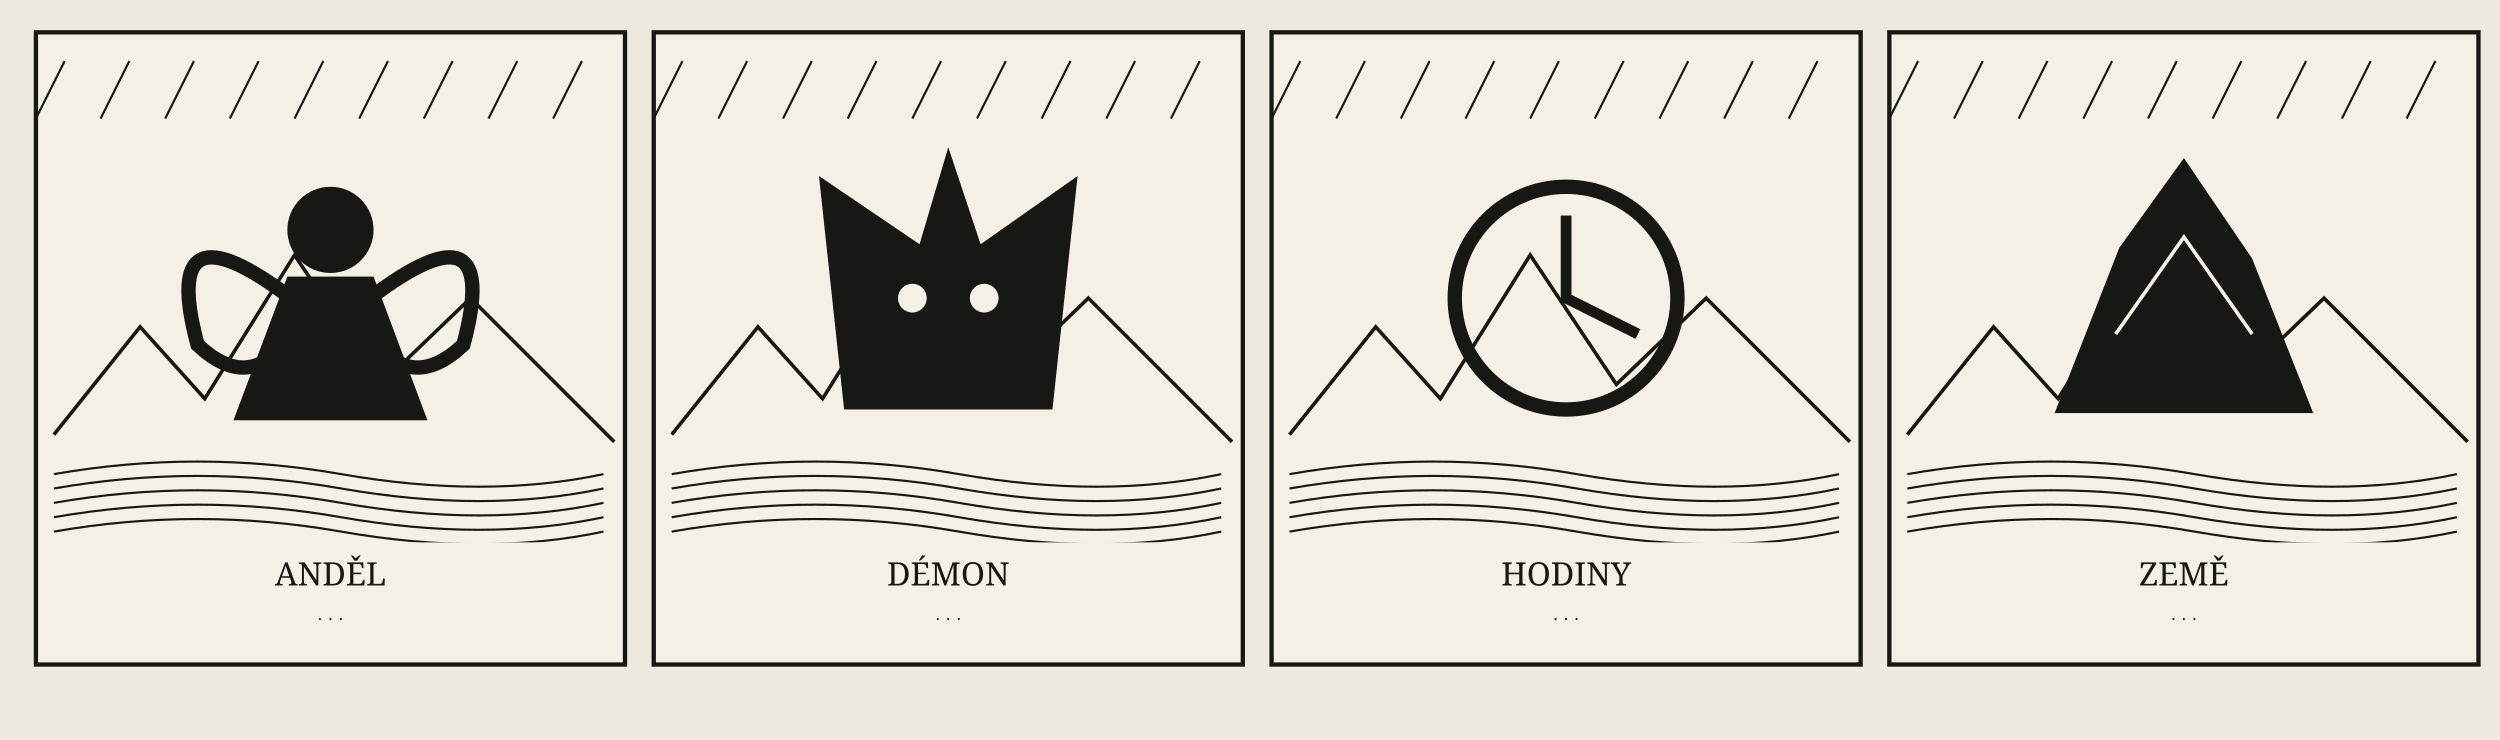
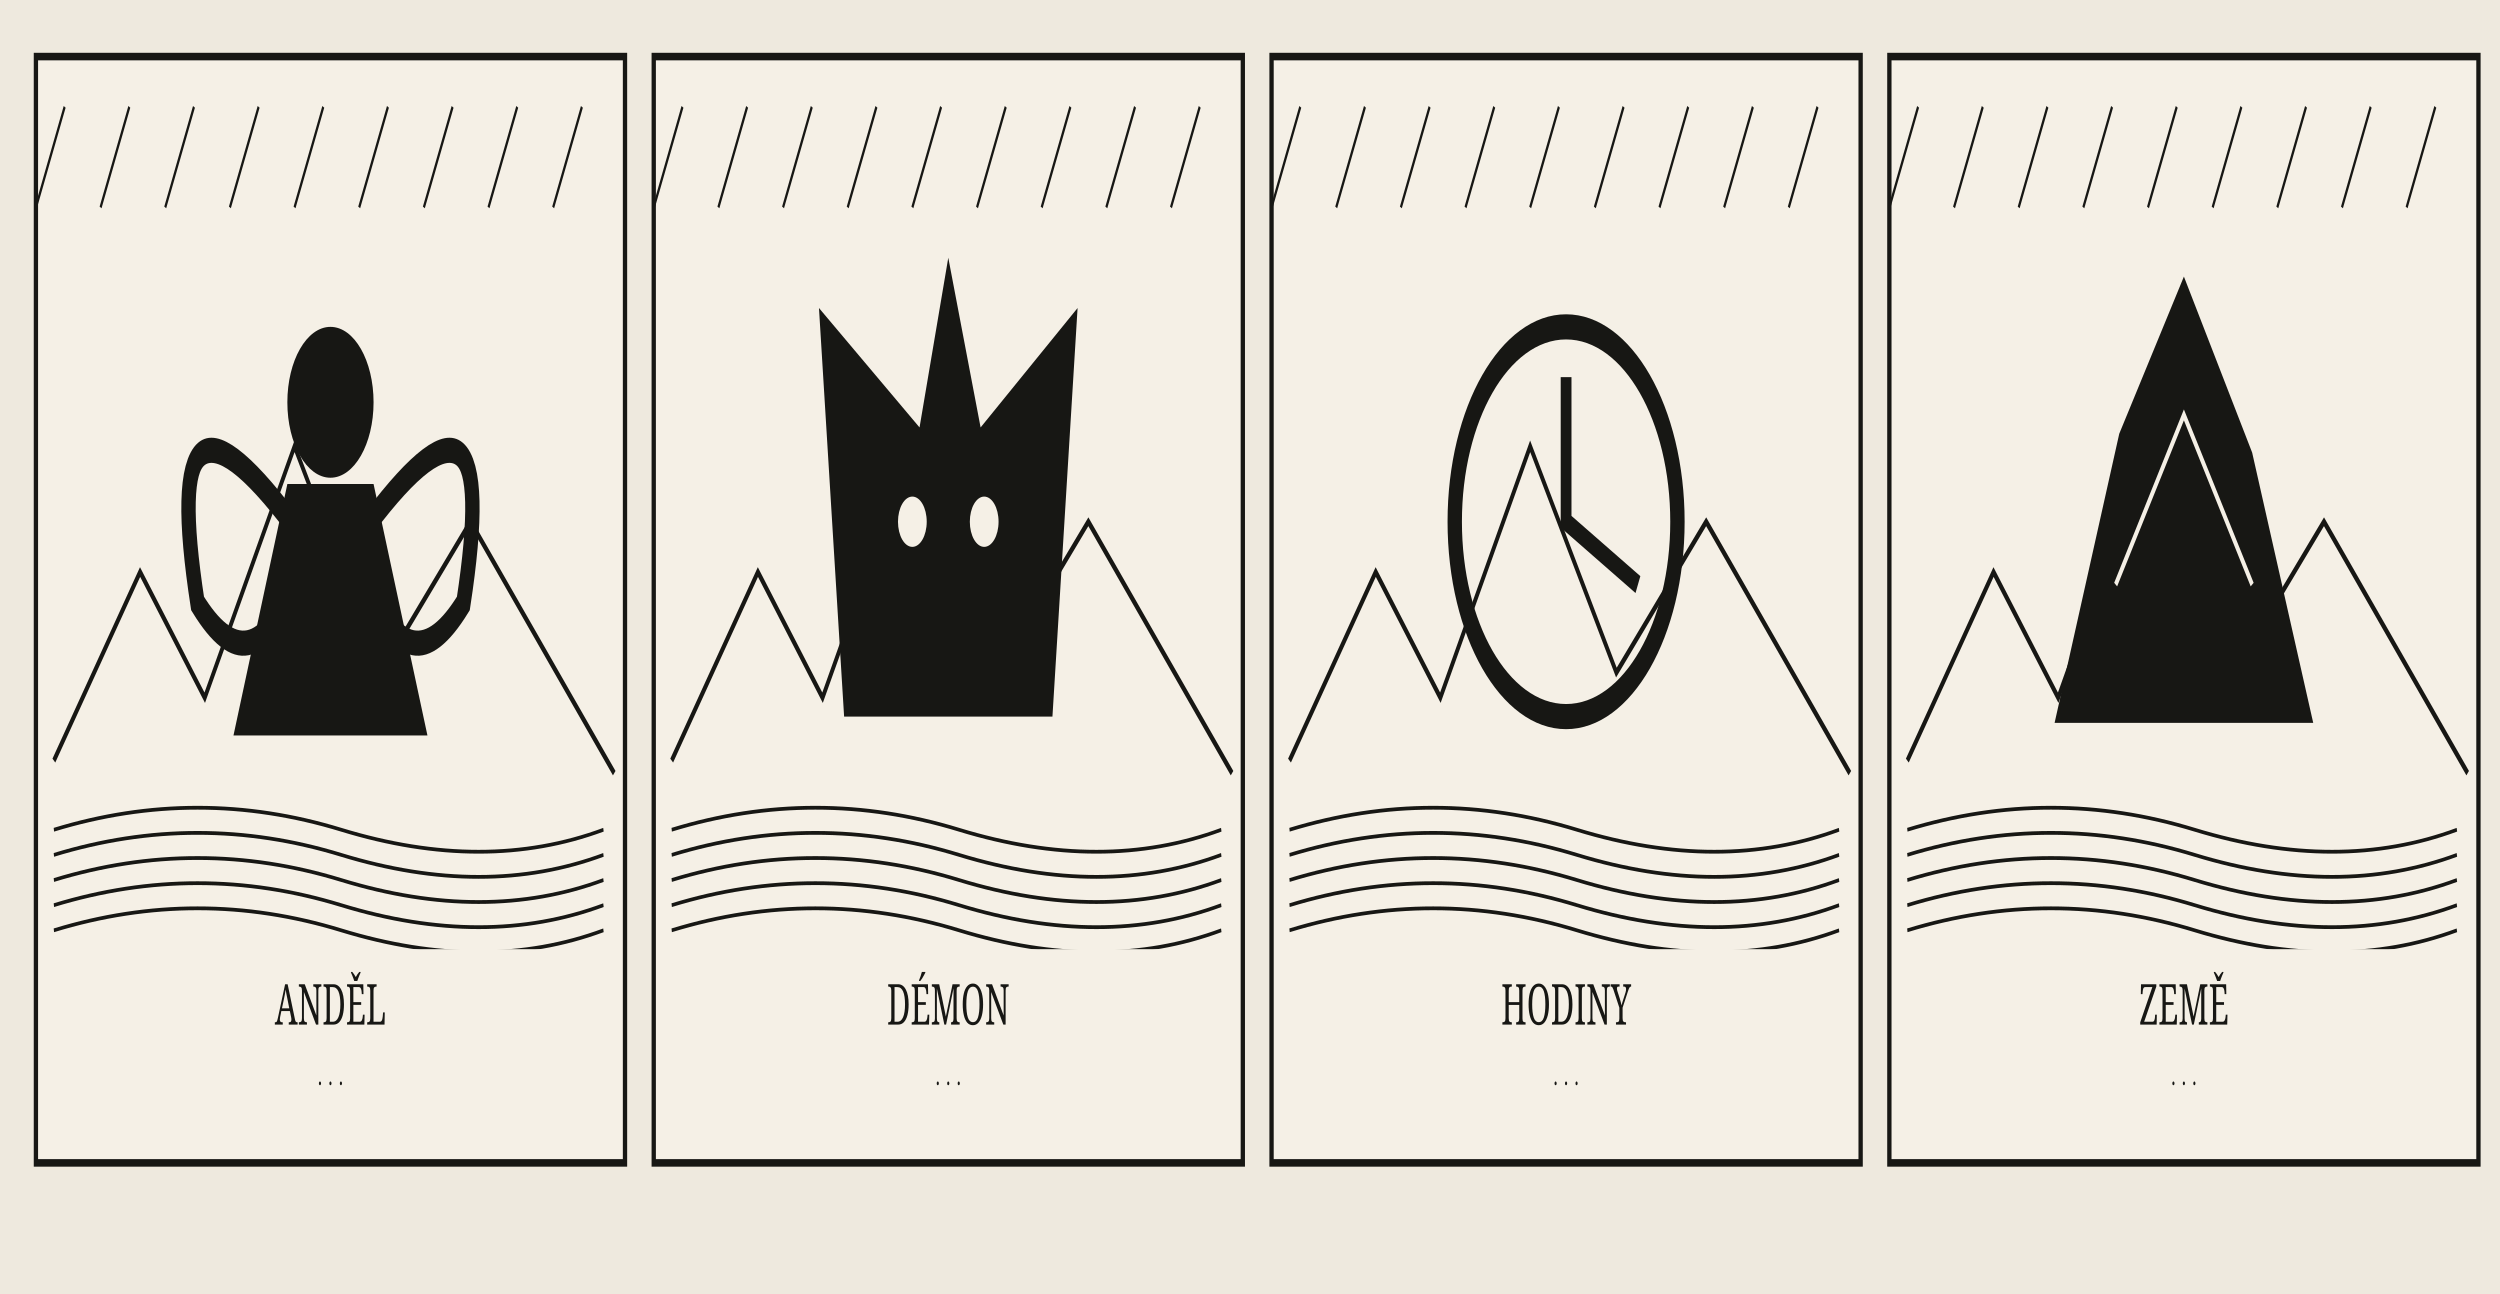
- <svg xmlns="http://www.w3.org/2000/svg" viewBox="0 0 696 206">
-   <rect width="696" height="206" fill="#eee9de" />
-   <g>
-     <rect x="10" y="9" width="164" height="176" fill="#f5f0e6" stroke="#171714" stroke-width="1.2" />
-     <path d="M18 17l-8 16" stroke="#171714" stroke-width=".6" />
-     <path d="M36 17l-8 16" stroke="#171714" stroke-width=".6" />
-     <path d="M54 17l-8 16" stroke="#171714" stroke-width=".6" />
-     <path d="M72 17l-8 16" stroke="#171714" stroke-width=".6" />
-     <path d="M90 17l-8 16" stroke="#171714" stroke-width=".6" />
-     <path d="M108 17l-8 16" stroke="#171714" stroke-width=".6" />
-     <path d="M126 17l-8 16" stroke="#171714" stroke-width=".6" />
-     <path d="M144 17l-8 16" stroke="#171714" stroke-width=".6" />
-     <path d="M162 17l-8 16" stroke="#171714" stroke-width=".6" />
-     <path d="M15 121l24 -30 18 20 25 -40 24 36 25 -24 40 40" stroke="#171714" fill="none" />
-     <circle cx="92" cy="64" r="12" fill="#171714" />
-     <path d="M80 77L65 117H119L104 77Z" fill="#171714" />
-     <path d="M81 83Q44 55 55 96Q70 110 81 93M103 83Q140 55 129 96Q114 110 103 93" stroke="#171714" stroke-width="4" fill="none" />
-     <path d="M15 132q40 -7 80 0t73 0" stroke="#171714" stroke-width=".6" fill="none" />
-     <path d="M15 136q40 -7 80 0t73 0" stroke="#171714" stroke-width=".6" fill="none" />
-     <path d="M15 140q40 -7 80 0t73 0" stroke="#171714" stroke-width=".6" fill="none" />
-     <path d="M15 144q40 -7 80 0t73 0" stroke="#171714" stroke-width=".6" fill="none" />
-     <path d="M15 148q40 -7 80 0t73 0" stroke="#171714" stroke-width=".6" fill="none" />
-     <rect x="15" y="151" width="154" height="29" fill="#f5f0e6" />
-     <text x="92" y="163" text-anchor="middle" font-family="Georgia,serif" font-size="9" fill="#171714">ANDĚL</text>
-     <text x="92" y="174" text-anchor="middle" font-size="5" fill="#171714">· · ·</text>
-   </g>
-   <g>
-     <rect x="182" y="9" width="164" height="176" fill="#f5f0e6" stroke="#171714" stroke-width="1.2" />
-     <path d="M190 17l-8 16" stroke="#171714" stroke-width=".6" />
-     <path d="M208 17l-8 16" stroke="#171714" stroke-width=".6" />
-     <path d="M226 17l-8 16" stroke="#171714" stroke-width=".6" />
-     <path d="M244 17l-8 16" stroke="#171714" stroke-width=".6" />
-     <path d="M262 17l-8 16" stroke="#171714" stroke-width=".6" />
-     <path d="M280 17l-8 16" stroke="#171714" stroke-width=".6" />
-     <path d="M298 17l-8 16" stroke="#171714" stroke-width=".6" />
-     <path d="M316 17l-8 16" stroke="#171714" stroke-width=".6" />
-     <path d="M334 17l-8 16" stroke="#171714" stroke-width=".6" />
-     <path d="M187 121l24 -30 18 20 25 -40 24 36 25 -24 40 40" stroke="#171714" fill="none" />
-     <path d="M235 114L228 49L256 68L264 41L273 68L300 49L293 114Z" fill="#171714" />
-     <circle cx="254" cy="83" r="4" fill="#f5f0e6" />
-     <circle cx="274" cy="83" r="4" fill="#f5f0e6" />
-     <path d="M187 132q40 -7 80 0t73 0" stroke="#171714" stroke-width=".6" fill="none" />
-     <path d="M187 136q40 -7 80 0t73 0" stroke="#171714" stroke-width=".6" fill="none" />
-     <path d="M187 140q40 -7 80 0t73 0" stroke="#171714" stroke-width=".6" fill="none" />
-     <path d="M187 144q40 -7 80 0t73 0" stroke="#171714" stroke-width=".6" fill="none" />
-     <path d="M187 148q40 -7 80 0t73 0" stroke="#171714" stroke-width=".6" fill="none" />
-     <rect x="187" y="151" width="154" height="29" fill="#f5f0e6" />
-     <text x="264" y="163" text-anchor="middle" font-family="Georgia,serif" font-size="9" fill="#171714">DÉMON</text>
-     <text x="264" y="174" text-anchor="middle" font-size="5" fill="#171714">· · ·</text>
-   </g>
-   <g>
-     <rect x="354" y="9" width="164" height="176" fill="#f5f0e6" stroke="#171714" stroke-width="1.2" />
-     <path d="M362 17l-8 16" stroke="#171714" stroke-width=".6" />
-     <path d="M380 17l-8 16" stroke="#171714" stroke-width=".6" />
-     <path d="M398 17l-8 16" stroke="#171714" stroke-width=".6" />
-     <path d="M416 17l-8 16" stroke="#171714" stroke-width=".6" />
-     <path d="M434 17l-8 16" stroke="#171714" stroke-width=".6" />
-     <path d="M452 17l-8 16" stroke="#171714" stroke-width=".6" />
-     <path d="M470 17l-8 16" stroke="#171714" stroke-width=".6" />
-     <path d="M488 17l-8 16" stroke="#171714" stroke-width=".6" />
-     <path d="M506 17l-8 16" stroke="#171714" stroke-width=".6" />
-     <path d="M359 121l24 -30 18 20 25 -40 24 36 25 -24 40 40" stroke="#171714" fill="none" />
-     <circle cx="436" cy="83" r="31" fill="none" stroke="#171714" stroke-width="4" />
-     <path d="M436 60V83L456 93" stroke="#171714" stroke-width="3" fill="none" />
-     <path d="M359 132q40 -7 80 0t73 0" stroke="#171714" stroke-width=".6" fill="none" />
-     <path d="M359 136q40 -7 80 0t73 0" stroke="#171714" stroke-width=".6" fill="none" />
-     <path d="M359 140q40 -7 80 0t73 0" stroke="#171714" stroke-width=".6" fill="none" />
-     <path d="M359 144q40 -7 80 0t73 0" stroke="#171714" stroke-width=".6" fill="none" />
-     <path d="M359 148q40 -7 80 0t73 0" stroke="#171714" stroke-width=".6" fill="none" />
-     <rect x="359" y="151" width="154" height="29" fill="#f5f0e6" />
-     <text x="436" y="163" text-anchor="middle" font-family="Georgia,serif" font-size="9" fill="#171714">HODINY</text>
-     <text x="436" y="174" text-anchor="middle" font-size="5" fill="#171714">· · ·</text>
-   </g>
-   <g>
-     <rect x="526" y="9" width="164" height="176" fill="#f5f0e6" stroke="#171714" stroke-width="1.2" />
-     <path d="M534 17l-8 16" stroke="#171714" stroke-width=".6" />
-     <path d="M552 17l-8 16" stroke="#171714" stroke-width=".6" />
-     <path d="M570 17l-8 16" stroke="#171714" stroke-width=".6" />
-     <path d="M588 17l-8 16" stroke="#171714" stroke-width=".6" />
-     <path d="M606 17l-8 16" stroke="#171714" stroke-width=".6" />
-     <path d="M624 17l-8 16" stroke="#171714" stroke-width=".6" />
-     <path d="M642 17l-8 16" stroke="#171714" stroke-width=".6" />
-     <path d="M660 17l-8 16" stroke="#171714" stroke-width=".6" />
-     <path d="M678 17l-8 16" stroke="#171714" stroke-width=".6" />
-     <path d="M531 121l24 -30 18 20 25 -40 24 36 25 -24 40 40" stroke="#171714" fill="none" />
-     <path d="M572 115L590 69L608 44L627 72L644 115Z" fill="#171714" />
-     <path d="M589 93L608 66L627 93" stroke="#f5f0e6" fill="none" />
-     <path d="M531 132q40 -7 80 0t73 0" stroke="#171714" stroke-width=".6" fill="none" />
-     <path d="M531 136q40 -7 80 0t73 0" stroke="#171714" stroke-width=".6" fill="none" />
-     <path d="M531 140q40 -7 80 0t73 0" stroke="#171714" stroke-width=".6" fill="none" />
-     <path d="M531 144q40 -7 80 0t73 0" stroke="#171714" stroke-width=".6" fill="none" />
-     <path d="M531 148q40 -7 80 0t73 0" stroke="#171714" stroke-width=".6" fill="none" />
-     <rect x="531" y="151" width="154" height="29" fill="#f5f0e6" />
-     <text x="608" y="163" text-anchor="middle" font-family="Georgia,serif" font-size="9" fill="#171714">ZEMĚ</text>
-     <text x="608" y="174" text-anchor="middle" font-size="5" fill="#171714">· · ·</text>
+ <svg xmlns="http://www.w3.org/2000/svg" viewBox="0 0 696 360">
+   <g transform="scale(1 1.75)">
+     <rect width="696" height="206" fill="#eee9de" />
+     <g>
+       <rect x="10" y="9" width="164" height="176" fill="#f5f0e6" stroke="#171714" stroke-width="1.2" />
+       <path d="M18 17l-8 16" stroke="#171714" stroke-width=".6" />
+       <path d="M36 17l-8 16" stroke="#171714" stroke-width=".6" />
+       <path d="M54 17l-8 16" stroke="#171714" stroke-width=".6" />
+       <path d="M72 17l-8 16" stroke="#171714" stroke-width=".6" />
+       <path d="M90 17l-8 16" stroke="#171714" stroke-width=".6" />
+       <path d="M108 17l-8 16" stroke="#171714" stroke-width=".6" />
+       <path d="M126 17l-8 16" stroke="#171714" stroke-width=".6" />
+       <path d="M144 17l-8 16" stroke="#171714" stroke-width=".6" />
+       <path d="M162 17l-8 16" stroke="#171714" stroke-width=".6" />
+       <path d="M15 121l24 -30 18 20 25 -40 24 36 25 -24 40 40" stroke="#171714" fill="none" />
+       <circle cx="92" cy="64" r="12" fill="#171714" />
+       <path d="M80 77L65 117H119L104 77Z" fill="#171714" />
+       <path d="M81 83Q44 55 55 96Q70 110 81 93M103 83Q140 55 129 96Q114 110 103 93" stroke="#171714" stroke-width="4" fill="none" />
+       <path d="M15 132q40 -7 80 0t73 0" stroke="#171714" stroke-width=".6" fill="none" />
+       <path d="M15 136q40 -7 80 0t73 0" stroke="#171714" stroke-width=".6" fill="none" />
+       <path d="M15 140q40 -7 80 0t73 0" stroke="#171714" stroke-width=".6" fill="none" />
+       <path d="M15 144q40 -7 80 0t73 0" stroke="#171714" stroke-width=".6" fill="none" />
+       <path d="M15 148q40 -7 80 0t73 0" stroke="#171714" stroke-width=".6" fill="none" />
+       <rect x="15" y="151" width="154" height="29" fill="#f5f0e6" />
+       <text x="92" y="163" text-anchor="middle" font-family="Georgia,serif" font-size="9" fill="#171714">ANDĚL</text>
+       <text x="92" y="174" text-anchor="middle" font-size="5" fill="#171714">· · ·</text>
+     </g>
+     <g>
+       <rect x="182" y="9" width="164" height="176" fill="#f5f0e6" stroke="#171714" stroke-width="1.2" />
+       <path d="M190 17l-8 16" stroke="#171714" stroke-width=".6" />
+       <path d="M208 17l-8 16" stroke="#171714" stroke-width=".6" />
+       <path d="M226 17l-8 16" stroke="#171714" stroke-width=".6" />
+       <path d="M244 17l-8 16" stroke="#171714" stroke-width=".6" />
+       <path d="M262 17l-8 16" stroke="#171714" stroke-width=".6" />
+       <path d="M280 17l-8 16" stroke="#171714" stroke-width=".6" />
+       <path d="M298 17l-8 16" stroke="#171714" stroke-width=".6" />
+       <path d="M316 17l-8 16" stroke="#171714" stroke-width=".6" />
+       <path d="M334 17l-8 16" stroke="#171714" stroke-width=".6" />
+       <path d="M187 121l24 -30 18 20 25 -40 24 36 25 -24 40 40" stroke="#171714" fill="none" />
+       <path d="M235 114L228 49L256 68L264 41L273 68L300 49L293 114Z" fill="#171714" />
+       <circle cx="254" cy="83" r="4" fill="#f5f0e6" />
+       <circle cx="274" cy="83" r="4" fill="#f5f0e6" />
+       <path d="M187 132q40 -7 80 0t73 0" stroke="#171714" stroke-width=".6" fill="none" />
+       <path d="M187 136q40 -7 80 0t73 0" stroke="#171714" stroke-width=".6" fill="none" />
+       <path d="M187 140q40 -7 80 0t73 0" stroke="#171714" stroke-width=".6" fill="none" />
+       <path d="M187 144q40 -7 80 0t73 0" stroke="#171714" stroke-width=".6" fill="none" />
+       <path d="M187 148q40 -7 80 0t73 0" stroke="#171714" stroke-width=".6" fill="none" />
+       <rect x="187" y="151" width="154" height="29" fill="#f5f0e6" />
+       <text x="264" y="163" text-anchor="middle" font-family="Georgia,serif" font-size="9" fill="#171714">DÉMON</text>
+       <text x="264" y="174" text-anchor="middle" font-size="5" fill="#171714">· · ·</text>
+     </g>
+     <g>
+       <rect x="354" y="9" width="164" height="176" fill="#f5f0e6" stroke="#171714" stroke-width="1.2" />
+       <path d="M362 17l-8 16" stroke="#171714" stroke-width=".6" />
+       <path d="M380 17l-8 16" stroke="#171714" stroke-width=".6" />
+       <path d="M398 17l-8 16" stroke="#171714" stroke-width=".6" />
+       <path d="M416 17l-8 16" stroke="#171714" stroke-width=".6" />
+       <path d="M434 17l-8 16" stroke="#171714" stroke-width=".6" />
+       <path d="M452 17l-8 16" stroke="#171714" stroke-width=".6" />
+       <path d="M470 17l-8 16" stroke="#171714" stroke-width=".6" />
+       <path d="M488 17l-8 16" stroke="#171714" stroke-width=".6" />
+       <path d="M506 17l-8 16" stroke="#171714" stroke-width=".6" />
+       <path d="M359 121l24 -30 18 20 25 -40 24 36 25 -24 40 40" stroke="#171714" fill="none" />
+       <circle cx="436" cy="83" r="31" fill="none" stroke="#171714" stroke-width="4" />
+       <path d="M436 60V83L456 93" stroke="#171714" stroke-width="3" fill="none" />
+       <path d="M359 132q40 -7 80 0t73 0" stroke="#171714" stroke-width=".6" fill="none" />
+       <path d="M359 136q40 -7 80 0t73 0" stroke="#171714" stroke-width=".6" fill="none" />
+       <path d="M359 140q40 -7 80 0t73 0" stroke="#171714" stroke-width=".6" fill="none" />
+       <path d="M359 144q40 -7 80 0t73 0" stroke="#171714" stroke-width=".6" fill="none" />
+       <path d="M359 148q40 -7 80 0t73 0" stroke="#171714" stroke-width=".6" fill="none" />
+       <rect x="359" y="151" width="154" height="29" fill="#f5f0e6" />
+       <text x="436" y="163" text-anchor="middle" font-family="Georgia,serif" font-size="9" fill="#171714">HODINY</text>
+       <text x="436" y="174" text-anchor="middle" font-size="5" fill="#171714">· · ·</text>
+     </g>
+     <g>
+       <rect x="526" y="9" width="164" height="176" fill="#f5f0e6" stroke="#171714" stroke-width="1.2" />
+       <path d="M534 17l-8 16" stroke="#171714" stroke-width=".6" />
+       <path d="M552 17l-8 16" stroke="#171714" stroke-width=".6" />
+       <path d="M570 17l-8 16" stroke="#171714" stroke-width=".6" />
+       <path d="M588 17l-8 16" stroke="#171714" stroke-width=".6" />
+       <path d="M606 17l-8 16" stroke="#171714" stroke-width=".6" />
+       <path d="M624 17l-8 16" stroke="#171714" stroke-width=".6" />
+       <path d="M642 17l-8 16" stroke="#171714" stroke-width=".6" />
+       <path d="M660 17l-8 16" stroke="#171714" stroke-width=".6" />
+       <path d="M678 17l-8 16" stroke="#171714" stroke-width=".6" />
+       <path d="M531 121l24 -30 18 20 25 -40 24 36 25 -24 40 40" stroke="#171714" fill="none" />
+       <path d="M572 115L590 69L608 44L627 72L644 115Z" fill="#171714" />
+       <path d="M589 93L608 66L627 93" stroke="#f5f0e6" fill="none" />
+       <path d="M531 132q40 -7 80 0t73 0" stroke="#171714" stroke-width=".6" fill="none" />
+       <path d="M531 136q40 -7 80 0t73 0" stroke="#171714" stroke-width=".6" fill="none" />
+       <path d="M531 140q40 -7 80 0t73 0" stroke="#171714" stroke-width=".6" fill="none" />
+       <path d="M531 144q40 -7 80 0t73 0" stroke="#171714" stroke-width=".6" fill="none" />
+       <path d="M531 148q40 -7 80 0t73 0" stroke="#171714" stroke-width=".6" fill="none" />
+       <rect x="531" y="151" width="154" height="29" fill="#f5f0e6" />
+       <text x="608" y="163" text-anchor="middle" font-family="Georgia,serif" font-size="9" fill="#171714">ZEMĚ</text>
+       <text x="608" y="174" text-anchor="middle" font-size="5" fill="#171714">· · ·</text>
+     </g>
  </g>
</svg>
